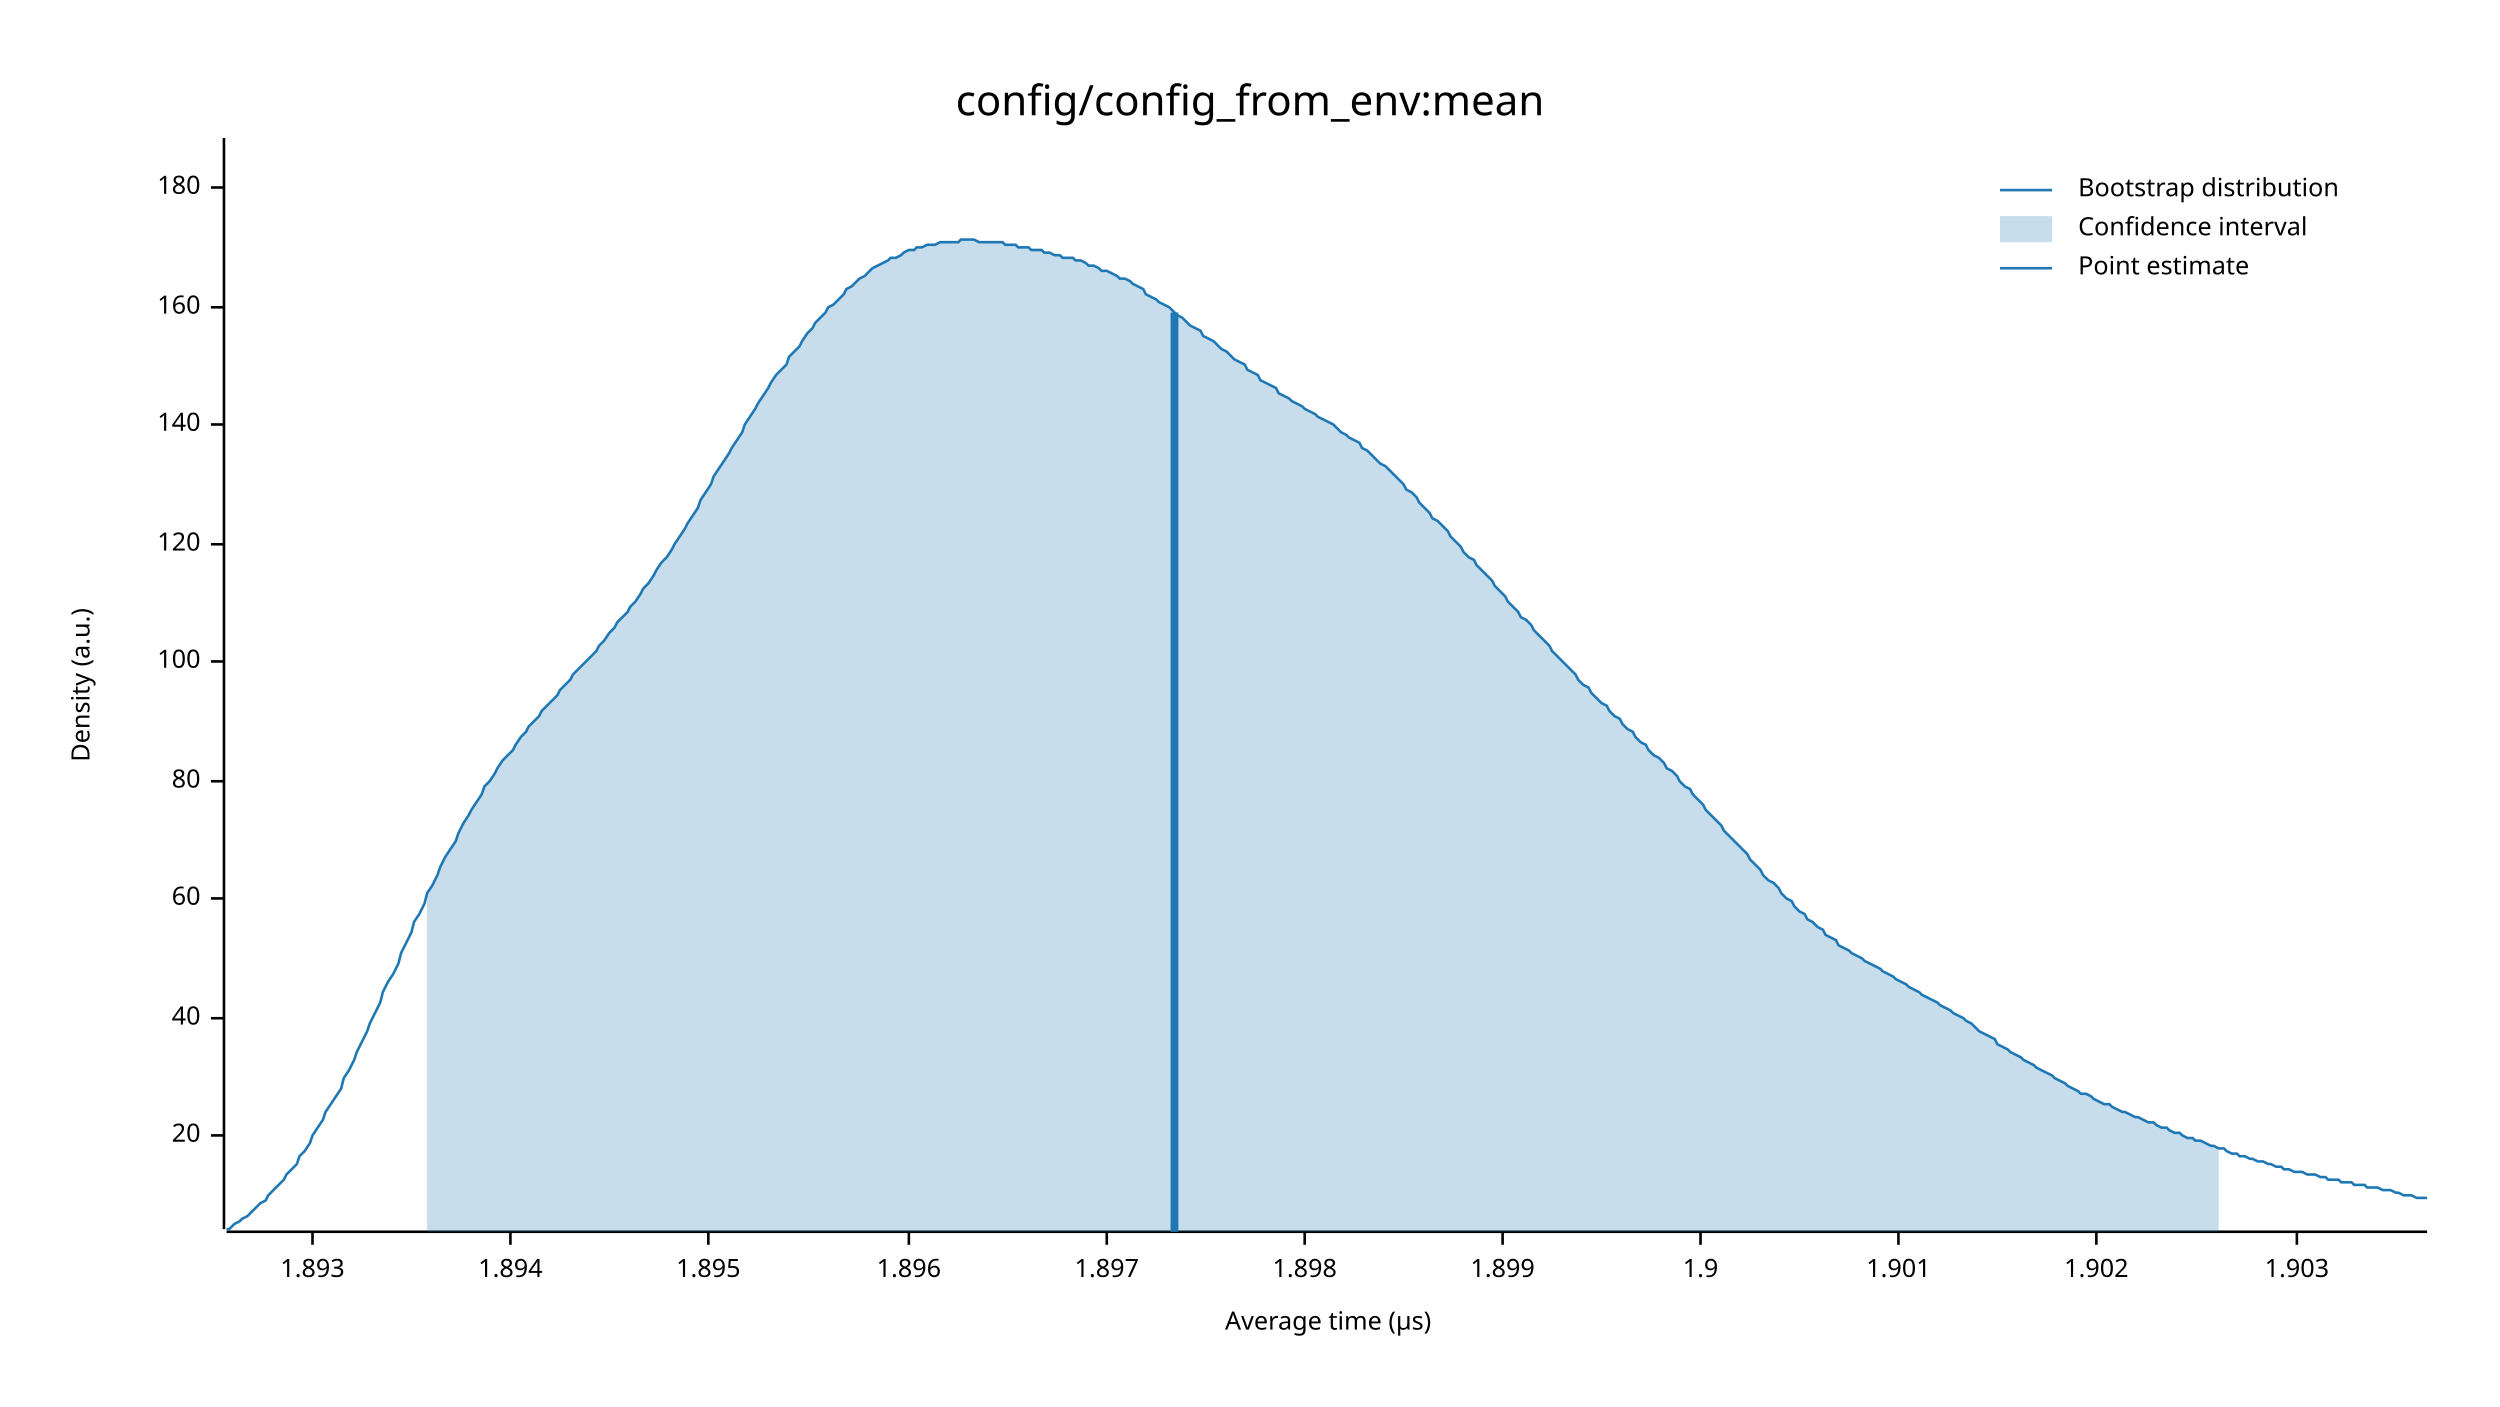
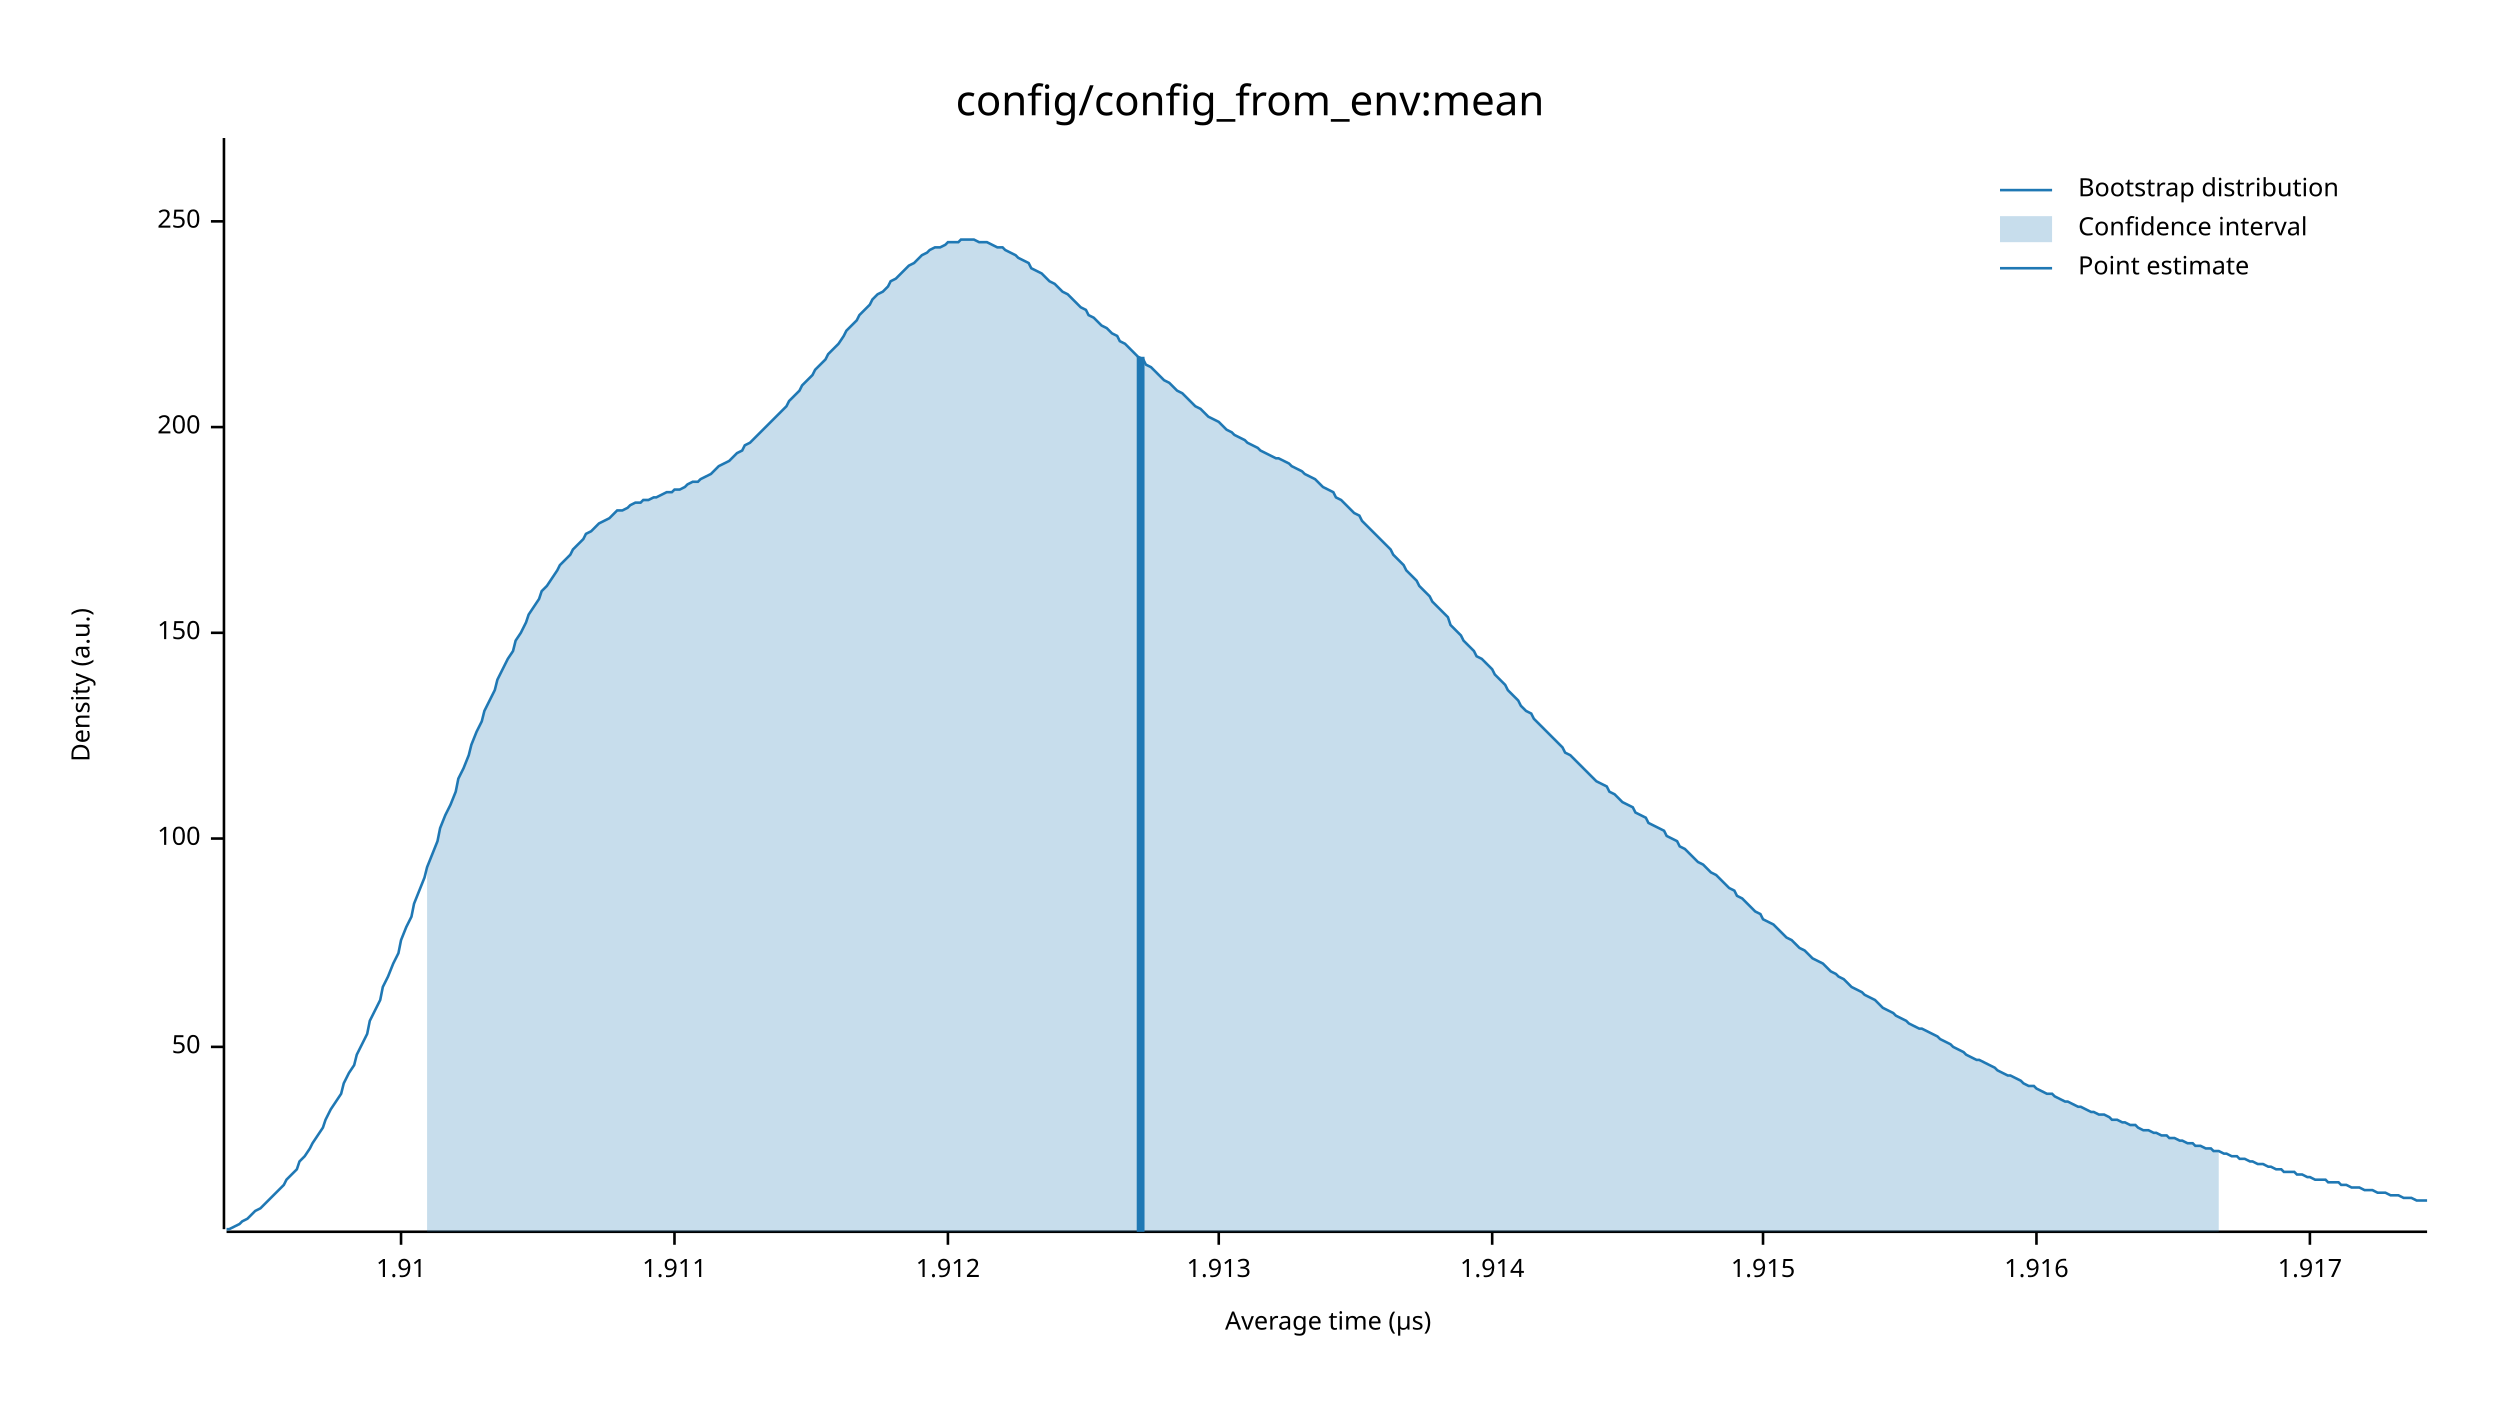
<svg xmlns="http://www.w3.org/2000/svg" width="960" height="540" viewBox="0 0 960 540">
  <text x="480" y="32" dy="0.76em" text-anchor="middle" font-family="sans-serif" font-size="16.129" opacity="1" fill="#000000">
config/config_from_env:mean
</text>
  <text x="27" y="263" dy="0.76em" text-anchor="middle" font-family="sans-serif" font-size="9.677" opacity="1" fill="#000000" transform="rotate(270, 27, 263)">
Density (a.u.)
</text>
  <text x="510" y="513" dy="-0.5ex" text-anchor="middle" font-family="sans-serif" font-size="9.677" opacity="1" fill="#000000">
Average time (µs)
</text>
  <polyline fill="none" opacity="1" stroke="#000000" stroke-width="1" points="86,53 86,472 " />
-   <text x="77" y="436" dy="0.5ex" text-anchor="end" font-family="sans-serif" font-size="9.677" opacity="1" fill="#000000">
- 20
+   <text x="77" y="402" dy="0.5ex" text-anchor="end" font-family="sans-serif" font-size="9.677" opacity="1" fill="#000000">
+ 50
</text>
-   <polyline fill="none" opacity="1" stroke="#000000" stroke-width="1" points="81,436 86,436 " />
-   <text x="77" y="391" dy="0.5ex" text-anchor="end" font-family="sans-serif" font-size="9.677" opacity="1" fill="#000000">
- 40
- </text>
-   <polyline fill="none" opacity="1" stroke="#000000" stroke-width="1" points="81,391 86,391 " />
-   <text x="77" y="345" dy="0.5ex" text-anchor="end" font-family="sans-serif" font-size="9.677" opacity="1" fill="#000000">
- 60
- </text>
-   <polyline fill="none" opacity="1" stroke="#000000" stroke-width="1" points="81,345 86,345 " />
-   <text x="77" y="300" dy="0.5ex" text-anchor="end" font-family="sans-serif" font-size="9.677" opacity="1" fill="#000000">
- 80
- </text>
-   <polyline fill="none" opacity="1" stroke="#000000" stroke-width="1" points="81,300 86,300 " />
-   <text x="77" y="254" dy="0.5ex" text-anchor="end" font-family="sans-serif" font-size="9.677" opacity="1" fill="#000000">
+   <polyline fill="none" opacity="1" stroke="#000000" stroke-width="1" points="81,402 86,402 " />
+   <text x="77" y="322" dy="0.5ex" text-anchor="end" font-family="sans-serif" font-size="9.677" opacity="1" fill="#000000">
100
</text>
-   <polyline fill="none" opacity="1" stroke="#000000" stroke-width="1" points="81,254 86,254 " />
-   <text x="77" y="209" dy="0.5ex" text-anchor="end" font-family="sans-serif" font-size="9.677" opacity="1" fill="#000000">
- 120
+   <polyline fill="none" opacity="1" stroke="#000000" stroke-width="1" points="81,322 86,322 " />
+   <text x="77" y="243" dy="0.5ex" text-anchor="end" font-family="sans-serif" font-size="9.677" opacity="1" fill="#000000">
+ 150
</text>
-   <polyline fill="none" opacity="1" stroke="#000000" stroke-width="1" points="81,209 86,209 " />
-   <text x="77" y="163" dy="0.5ex" text-anchor="end" font-family="sans-serif" font-size="9.677" opacity="1" fill="#000000">
- 140
+   <polyline fill="none" opacity="1" stroke="#000000" stroke-width="1" points="81,243 86,243 " />
+   <text x="77" y="164" dy="0.5ex" text-anchor="end" font-family="sans-serif" font-size="9.677" opacity="1" fill="#000000">
+ 200
</text>
-   <polyline fill="none" opacity="1" stroke="#000000" stroke-width="1" points="81,163 86,163 " />
-   <text x="77" y="118" dy="0.5ex" text-anchor="end" font-family="sans-serif" font-size="9.677" opacity="1" fill="#000000">
- 160
+   <polyline fill="none" opacity="1" stroke="#000000" stroke-width="1" points="81,164 86,164 " />
+   <text x="77" y="85" dy="0.5ex" text-anchor="end" font-family="sans-serif" font-size="9.677" opacity="1" fill="#000000">
+ 250
</text>
-   <polyline fill="none" opacity="1" stroke="#000000" stroke-width="1" points="81,118 86,118 " />
-   <text x="77" y="72" dy="0.5ex" text-anchor="end" font-family="sans-serif" font-size="9.677" opacity="1" fill="#000000">
- 180
+   <polyline fill="none" opacity="1" stroke="#000000" stroke-width="1" points="81,85 86,85 " />
+   <polyline fill="none" opacity="1" stroke="#000000" stroke-width="1" points="87,473 932,473 " />
+   <text x="154" y="483" dy="0.76em" text-anchor="middle" font-family="sans-serif" font-size="9.677" opacity="1" fill="#000000">
+ 1.91
</text>
-   <polyline fill="none" opacity="1" stroke="#000000" stroke-width="1" points="81,72 86,72 " />
-   <polyline fill="none" opacity="1" stroke="#000000" stroke-width="1" points="87,473 932,473 " />
-   <text x="120" y="483" dy="0.76em" text-anchor="middle" font-family="sans-serif" font-size="9.677" opacity="1" fill="#000000">
- 1.893
+   <polyline fill="none" opacity="1" stroke="#000000" stroke-width="1" points="154,473 154,478 " />
+   <text x="259" y="483" dy="0.76em" text-anchor="middle" font-family="sans-serif" font-size="9.677" opacity="1" fill="#000000">
+ 1.911
</text>
-   <polyline fill="none" opacity="1" stroke="#000000" stroke-width="1" points="120,473 120,478 " />
-   <text x="196" y="483" dy="0.76em" text-anchor="middle" font-family="sans-serif" font-size="9.677" opacity="1" fill="#000000">
- 1.894
+   <polyline fill="none" opacity="1" stroke="#000000" stroke-width="1" points="259,473 259,478 " />
+   <text x="364" y="483" dy="0.76em" text-anchor="middle" font-family="sans-serif" font-size="9.677" opacity="1" fill="#000000">
+ 1.912
</text>
-   <polyline fill="none" opacity="1" stroke="#000000" stroke-width="1" points="196,473 196,478 " />
-   <text x="272" y="483" dy="0.76em" text-anchor="middle" font-family="sans-serif" font-size="9.677" opacity="1" fill="#000000">
- 1.895
+   <polyline fill="none" opacity="1" stroke="#000000" stroke-width="1" points="364,473 364,478 " />
+   <text x="468" y="483" dy="0.76em" text-anchor="middle" font-family="sans-serif" font-size="9.677" opacity="1" fill="#000000">
+ 1.913
</text>
-   <polyline fill="none" opacity="1" stroke="#000000" stroke-width="1" points="272,473 272,478 " />
-   <text x="349" y="483" dy="0.76em" text-anchor="middle" font-family="sans-serif" font-size="9.677" opacity="1" fill="#000000">
- 1.896
+   <polyline fill="none" opacity="1" stroke="#000000" stroke-width="1" points="468,473 468,478 " />
+   <text x="573" y="483" dy="0.76em" text-anchor="middle" font-family="sans-serif" font-size="9.677" opacity="1" fill="#000000">
+ 1.914
</text>
-   <polyline fill="none" opacity="1" stroke="#000000" stroke-width="1" points="349,473 349,478 " />
-   <text x="425" y="483" dy="0.76em" text-anchor="middle" font-family="sans-serif" font-size="9.677" opacity="1" fill="#000000">
- 1.897
+   <polyline fill="none" opacity="1" stroke="#000000" stroke-width="1" points="573,473 573,478 " />
+   <text x="677" y="483" dy="0.76em" text-anchor="middle" font-family="sans-serif" font-size="9.677" opacity="1" fill="#000000">
+ 1.915
</text>
-   <polyline fill="none" opacity="1" stroke="#000000" stroke-width="1" points="425,473 425,478 " />
-   <text x="501" y="483" dy="0.76em" text-anchor="middle" font-family="sans-serif" font-size="9.677" opacity="1" fill="#000000">
- 1.898
+   <polyline fill="none" opacity="1" stroke="#000000" stroke-width="1" points="677,473 677,478 " />
+   <text x="782" y="483" dy="0.76em" text-anchor="middle" font-family="sans-serif" font-size="9.677" opacity="1" fill="#000000">
+ 1.916
</text>
-   <polyline fill="none" opacity="1" stroke="#000000" stroke-width="1" points="501,473 501,478 " />
-   <text x="577" y="483" dy="0.76em" text-anchor="middle" font-family="sans-serif" font-size="9.677" opacity="1" fill="#000000">
- 1.899
+   <polyline fill="none" opacity="1" stroke="#000000" stroke-width="1" points="782,473 782,478 " />
+   <text x="887" y="483" dy="0.76em" text-anchor="middle" font-family="sans-serif" font-size="9.677" opacity="1" fill="#000000">
+ 1.917
</text>
-   <polyline fill="none" opacity="1" stroke="#000000" stroke-width="1" points="577,473 577,478 " />
-   <text x="653" y="483" dy="0.76em" text-anchor="middle" font-family="sans-serif" font-size="9.677" opacity="1" fill="#000000">
- 1.9
- </text>
-   <polyline fill="none" opacity="1" stroke="#000000" stroke-width="1" points="653,473 653,478 " />
-   <text x="729" y="483" dy="0.76em" text-anchor="middle" font-family="sans-serif" font-size="9.677" opacity="1" fill="#000000">
- 1.901
- </text>
-   <polyline fill="none" opacity="1" stroke="#000000" stroke-width="1" points="729,473 729,478 " />
-   <text x="805" y="483" dy="0.76em" text-anchor="middle" font-family="sans-serif" font-size="9.677" opacity="1" fill="#000000">
- 1.902
- </text>
-   <polyline fill="none" opacity="1" stroke="#000000" stroke-width="1" points="805,473 805,478 " />
-   <text x="882" y="483" dy="0.76em" text-anchor="middle" font-family="sans-serif" font-size="9.677" opacity="1" fill="#000000">
- 1.903
- </text>
-   <polyline fill="none" opacity="1" stroke="#000000" stroke-width="1" points="882,473 882,478 " />
-   <polyline fill="none" opacity="1" stroke="#1F78B4" stroke-width="1" points="87,472 88,472 90,470 92,469 93,468 95,467 97,465 98,464 100,462 102,461 103,459 105,457 107,455 109,453 110,451 112,449 114,447 115,444 117,442 119,439 120,436 122,433 124,430 125,427 127,424 129,421 131,418 132,414 134,411 136,407 137,404 139,400 141,396 142,393 144,389 146,385 147,381 149,377 151,374 153,370 154,366 156,362 158,358 159,354 161,351 163,347 164,343 166,340 168,336 169,333 171,329 173,326 175,323 176,320 178,316 180,313 181,311 183,308 185,305 186,302 188,300 190,297 191,295 193,292 195,290 197,288 198,286 200,283 202,281 203,279 205,277 207,275 208,273 210,271 212,269 214,267 215,265 217,263 219,261 220,259 222,257 224,255 225,254 227,252 229,250 230,248 232,246 234,243 236,241 237,239 239,237 241,235 242,233 244,231 246,228 247,226 249,224 251,221 252,219 254,216 256,214 258,211 259,209 261,206 263,203 264,201 266,198 268,195 269,192 271,189 273,186 274,183 276,180 278,177 280,174 281,172 283,169 285,166 286,163 288,160 290,157 291,155 293,152 295,149 296,147 298,144 300,142 302,140 303,137 305,135 307,133 308,131 310,128 312,126 313,124 315,122 317,120 318,118 320,117 322,115 324,113 325,111 327,110 329,108 330,107 332,106 334,104 335,103 337,102 339,101 341,100 342,99 344,99 346,98 347,97 349,96 351,96 352,95 354,95 356,94 357,94 359,94 361,93 363,93 364,93 366,93 368,93 369,92 371,92 373,92 374,92 376,93 378,93 379,93 381,93 383,93 385,93 386,94 388,94 390,94 391,95 393,95 395,95 396,96 398,96 400,96 401,97 403,97 405,98 407,98 408,99 410,99 412,99 413,100 415,100 417,101 418,102 420,102 422,103 423,104 425,104 427,105 429,106 430,107 432,107 434,108 435,109 437,110 439,111 440,113 442,114 444,115 445,116 447,117 449,118 451,120 452,121 454,122 456,124 457,125 459,126 461,127 462,129 464,130 466,131 468,133 469,134 471,135 473,137 474,138 476,139 478,140 479,142 481,143 483,144 484,146 486,147 488,148 490,149 491,151 493,152 495,153 496,154 498,155 500,156 501,157 503,158 505,159 506,160 508,161 510,162 512,163 513,164 515,166 517,167 518,168 520,169 522,170 523,172 525,173 527,175 528,176 530,178 532,179 534,181 535,182 537,184 539,186 540,188 542,189 544,191 545,193 547,195 549,197 550,199 552,200 554,202 556,204 557,206 559,208 561,210 562,212 564,214 566,215 567,217 569,219 571,221 573,223 574,225 576,227 578,229 579,231 581,233 583,235 584,237 586,238 588,240 589,242 591,244 593,246 595,248 596,250 598,252 600,254 601,255 603,257 605,259 606,261 608,263 610,264 611,266 613,268 615,270 617,271 618,273 620,275 622,276 623,278 625,280 627,281 628,283 630,285 632,286 633,288 635,290 637,291 639,293 640,295 642,296 644,298 645,300 647,302 649,303 650,305 652,307 654,309 655,311 657,313 659,315 661,317 662,319 664,321 666,323 667,324 669,326 671,328 672,330 674,332 676,334 677,336 679,338 681,339 683,341 684,343 686,345 688,346 689,348 691,350 693,351 694,353 696,354 698,356 700,357 701,359 703,360 705,361 706,363 708,364 710,365 711,366 713,367 715,368 716,369 718,370 720,371 722,372 723,373 725,374 727,375 728,376 730,377 732,378 733,379 735,380 737,381 738,382 740,383 742,384 744,385 745,386 747,387 749,388 750,389 752,390 754,391 755,392 757,393 759,395 760,396 762,397 764,398 766,399 767,401 769,402 771,403 772,404 774,405 776,406 777,407 779,408 781,409 782,410 784,411 786,412 788,413 789,414 791,415 793,416 794,417 796,418 798,419 799,420 801,420 803,421 804,422 806,423 808,424 810,424 811,425 813,426 815,427 816,427 818,428 820,429 821,429 823,430 825,431 827,431 828,432 830,433 832,433 833,434 835,435 837,435 838,436 840,437 842,437 843,438 845,438 847,439 849,440 850,440 852,441 854,441 855,442 857,443 859,443 860,444 862,444 864,445 865,445 867,446 869,446 871,447 872,447 874,448 876,448 877,449 879,449 881,450 882,450 884,450 886,451 887,451 889,451 891,452 893,452 894,453 896,453 898,453 899,454 901,454 903,454 904,455 906,455 908,455 909,456 911,456 913,456 915,457 916,457 918,457 920,458 921,458 923,459 925,459 926,459 928,460 930,460 932,460 " />
-   <polygon opacity="0.25" fill="#1F78B4" points="164,343 166,340 168,336 169,333 171,329 173,326 175,323 176,320 178,316 180,313 181,311 183,308 185,305 186,302 188,300 190,297 191,295 193,292 195,290 197,288 198,286 200,283 202,281 203,279 205,277 207,275 208,273 210,271 212,269 214,267 215,265 217,263 219,261 220,259 222,257 224,255 225,254 227,252 229,250 230,248 232,246 234,243 236,241 237,239 239,237 241,235 242,233 244,231 246,228 247,226 249,224 251,221 252,219 254,216 256,214 258,211 259,209 261,206 263,203 264,201 266,198 268,195 269,192 271,189 273,186 274,183 276,180 278,177 280,174 281,172 283,169 285,166 286,163 288,160 290,157 291,155 293,152 295,149 296,147 298,144 300,142 302,140 303,137 305,135 307,133 308,131 310,128 312,126 313,124 315,122 317,120 318,118 320,117 322,115 324,113 325,111 327,110 329,108 330,107 332,106 334,104 335,103 337,102 339,101 341,100 342,99 344,99 346,98 347,97 349,96 351,96 352,95 354,95 356,94 357,94 359,94 361,93 363,93 364,93 366,93 368,93 369,92 371,92 373,92 374,92 376,93 378,93 379,93 381,93 383,93 385,93 386,94 388,94 390,94 391,95 393,95 395,95 396,96 398,96 400,96 401,97 403,97 405,98 407,98 408,99 410,99 412,99 413,100 415,100 417,101 418,102 420,102 422,103 423,104 425,104 427,105 429,106 430,107 432,107 434,108 435,109 437,110 439,111 440,113 442,114 444,115 445,116 447,117 449,118 451,120 452,121 454,122 456,124 457,125 459,126 461,127 462,129 464,130 466,131 468,133 469,134 471,135 473,137 474,138 476,139 478,140 479,142 481,143 483,144 484,146 486,147 488,148 490,149 491,151 493,152 495,153 496,154 498,155 500,156 501,157 503,158 505,159 506,160 508,161 510,162 512,163 513,164 515,166 517,167 518,168 520,169 522,170 523,172 525,173 527,175 528,176 530,178 532,179 534,181 535,182 537,184 539,186 540,188 542,189 544,191 545,193 547,195 549,197 550,199 552,200 554,202 556,204 557,206 559,208 561,210 562,212 564,214 566,215 567,217 569,219 571,221 573,223 574,225 576,227 578,229 579,231 581,233 583,235 584,237 586,238 588,240 589,242 591,244 593,246 595,248 596,250 598,252 600,254 601,255 603,257 605,259 606,261 608,263 610,264 611,266 613,268 615,270 617,271 618,273 620,275 622,276 623,278 625,280 627,281 628,283 630,285 632,286 633,288 635,290 637,291 639,293 640,295 642,296 644,298 645,300 647,302 649,303 650,305 652,307 654,309 655,311 657,313 659,315 661,317 662,319 664,321 666,323 667,324 669,326 671,328 672,330 674,332 676,334 677,336 679,338 681,339 683,341 684,343 686,345 688,346 689,348 691,350 693,351 694,353 696,354 698,356 700,357 701,359 703,360 705,361 706,363 708,364 710,365 711,366 713,367 715,368 716,369 718,370 720,371 722,372 723,373 725,374 727,375 728,376 730,377 732,378 733,379 735,380 737,381 738,382 740,383 742,384 744,385 745,386 747,387 749,388 750,389 752,390 754,391 755,392 757,393 759,395 760,396 762,397 764,398 766,399 767,401 769,402 771,403 772,404 774,405 776,406 777,407 779,408 781,409 782,410 784,411 786,412 788,413 789,414 791,415 793,416 794,417 796,418 798,419 799,420 801,420 803,421 804,422 806,423 808,424 810,424 811,425 813,426 815,427 816,427 818,428 820,429 821,429 823,430 825,431 827,431 828,432 830,433 832,433 833,434 835,435 837,435 838,436 840,437 842,437 843,438 845,438 847,439 849,440 850,440 852,441 852,473 164,473 " />
-   <polyline fill="none" opacity="1" stroke="#1F78B4" stroke-width="3" points="451,473 451,120 " />
+   <polyline fill="none" opacity="1" stroke="#000000" stroke-width="1" points="887,473 887,478 " />
+   <polyline fill="none" opacity="1" stroke="#1F78B4" stroke-width="1" points="87,472 88,472 90,471 92,470 93,469 95,468 97,466 98,465 100,464 102,462 103,461 105,459 107,457 109,455 110,453 112,451 114,449 115,446 117,444 119,441 120,439 122,436 124,433 125,430 127,426 129,423 131,420 132,416 134,412 136,409 137,405 139,401 141,397 142,392 144,388 146,384 147,379 149,375 151,370 153,366 154,361 156,356 158,352 159,347 161,342 163,337 164,333 166,328 168,323 169,318 171,313 173,309 175,304 176,299 178,295 180,290 181,286 183,281 185,277 186,273 188,269 190,265 191,261 193,257 195,253 197,250 198,246 200,243 202,239 203,236 205,233 207,230 208,227 210,225 212,222 214,219 215,217 217,215 219,213 220,211 222,209 224,207 225,205 227,204 229,202 230,201 232,200 234,199 236,197 237,196 239,196 241,195 242,194 244,193 246,193 247,192 249,192 251,191 252,191 254,190 256,189 258,189 259,188 261,188 263,187 264,186 266,185 268,185 269,184 271,183 273,182 274,181 276,179 278,178 280,177 281,176 283,174 285,173 286,171 288,170 290,168 291,167 293,165 295,163 296,162 298,160 300,158 302,156 303,154 305,152 307,150 308,148 310,146 312,144 313,142 315,140 317,138 318,136 320,134 322,132 324,129 325,127 327,125 329,123 330,121 332,119 334,117 335,115 337,113 339,112 341,110 342,108 344,107 346,105 347,104 349,102 351,101 352,100 354,98 356,97 357,96 359,95 361,95 363,94 364,93 366,93 368,93 369,92 371,92 373,92 374,92 376,93 378,93 379,93 381,94 383,95 385,95 386,96 388,97 390,98 391,99 393,100 395,101 396,103 398,104 400,105 401,106 403,108 405,109 407,111 408,112 410,113 412,115 413,116 415,118 417,119 418,121 420,122 422,124 423,125 425,126 427,128 429,129 430,131 432,132 434,134 435,135 437,137 439,138 440,140 442,141 444,143 445,144 447,146 449,147 451,149 452,150 454,151 456,153 457,154 459,156 461,157 462,158 464,160 466,161 468,162 469,163 471,165 473,166 474,167 476,168 478,169 479,170 481,171 483,172 484,173 486,174 488,175 490,176 491,176 493,177 495,178 496,179 498,180 500,181 501,182 503,183 505,184 506,185 508,187 510,188 512,189 513,191 515,192 517,194 518,195 520,197 522,198 523,200 525,202 527,204 528,205 530,207 532,209 534,211 535,213 537,215 539,217 540,219 542,221 544,223 545,225 547,227 549,229 550,231 552,233 554,235 556,237 557,240 559,242 561,244 562,246 564,248 566,250 567,252 569,253 571,255 573,257 574,259 576,261 578,263 579,265 581,267 583,269 584,271 586,273 588,274 589,276 591,278 593,280 595,282 596,283 598,285 600,287 601,289 603,290 605,292 606,293 608,295 610,297 611,298 613,300 615,301 617,302 618,304 620,305 622,307 623,308 625,309 627,310 628,312 630,313 632,314 633,316 635,317 637,318 639,319 640,321 642,322 644,323 645,325 647,326 649,328 650,329 652,331 654,332 655,333 657,335 659,336 661,338 662,339 664,341 666,342 667,344 669,345 671,347 672,348 674,350 676,351 677,353 679,354 681,355 683,357 684,358 686,360 688,361 689,362 691,364 693,365 694,366 696,368 698,369 700,370 701,371 703,373 705,374 706,375 708,376 710,378 711,379 713,380 715,381 716,382 718,383 720,384 722,386 723,387 725,388 727,389 728,390 730,391 732,392 733,393 735,394 737,395 738,395 740,396 742,397 744,398 745,399 747,400 749,401 750,402 752,403 754,404 755,405 757,406 759,407 760,407 762,408 764,409 766,410 767,411 769,412 771,413 772,413 774,414 776,415 777,416 779,417 781,417 782,418 784,419 786,420 788,420 789,421 791,422 793,423 794,423 796,424 798,425 799,425 801,426 803,427 804,427 806,428 808,428 810,429 811,430 813,430 815,431 816,431 818,432 820,432 821,433 823,434 825,434 827,435 828,435 830,436 832,436 833,437 835,437 837,438 838,438 840,439 842,439 843,440 845,440 847,441 849,441 850,442 852,442 854,443 855,443 857,444 859,444 860,445 862,445 864,446 865,446 867,447 869,447 871,448 872,448 874,449 876,449 877,450 879,450 881,450 882,451 884,451 886,452 887,452 889,453 891,453 893,453 894,454 896,454 898,454 899,455 901,455 903,456 904,456 906,456 908,457 909,457 911,457 913,458 915,458 916,458 918,459 920,459 921,459 923,460 925,460 926,460 928,461 930,461 932,461 " />
+   <polygon opacity="0.25" fill="#1F78B4" points="164,333 166,328 168,323 169,318 171,313 173,309 175,304 176,299 178,295 180,290 181,286 183,281 185,277 186,273 188,269 190,265 191,261 193,257 195,253 197,250 198,246 200,243 202,239 203,236 205,233 207,230 208,227 210,225 212,222 214,219 215,217 217,215 219,213 220,211 222,209 224,207 225,205 227,204 229,202 230,201 232,200 234,199 236,197 237,196 239,196 241,195 242,194 244,193 246,193 247,192 249,192 251,191 252,191 254,190 256,189 258,189 259,188 261,188 263,187 264,186 266,185 268,185 269,184 271,183 273,182 274,181 276,179 278,178 280,177 281,176 283,174 285,173 286,171 288,170 290,168 291,167 293,165 295,163 296,162 298,160 300,158 302,156 303,154 305,152 307,150 308,148 310,146 312,144 313,142 315,140 317,138 318,136 320,134 322,132 324,129 325,127 327,125 329,123 330,121 332,119 334,117 335,115 337,113 339,112 341,110 342,108 344,107 346,105 347,104 349,102 351,101 352,100 354,98 356,97 357,96 359,95 361,95 363,94 364,93 366,93 368,93 369,92 371,92 373,92 374,92 376,93 378,93 379,93 381,94 383,95 385,95 386,96 388,97 390,98 391,99 393,100 395,101 396,103 398,104 400,105 401,106 403,108 405,109 407,111 408,112 410,113 412,115 413,116 415,118 417,119 418,121 420,122 422,124 423,125 425,126 427,128 429,129 430,131 432,132 434,134 435,135 437,137 439,138 440,140 442,141 444,143 445,144 447,146 449,147 451,149 452,150 454,151 456,153 457,154 459,156 461,157 462,158 464,160 466,161 468,162 469,163 471,165 473,166 474,167 476,168 478,169 479,170 481,171 483,172 484,173 486,174 488,175 490,176 491,176 493,177 495,178 496,179 498,180 500,181 501,182 503,183 505,184 506,185 508,187 510,188 512,189 513,191 515,192 517,194 518,195 520,197 522,198 523,200 525,202 527,204 528,205 530,207 532,209 534,211 535,213 537,215 539,217 540,219 542,221 544,223 545,225 547,227 549,229 550,231 552,233 554,235 556,237 557,240 559,242 561,244 562,246 564,248 566,250 567,252 569,253 571,255 573,257 574,259 576,261 578,263 579,265 581,267 583,269 584,271 586,273 588,274 589,276 591,278 593,280 595,282 596,283 598,285 600,287 601,289 603,290 605,292 606,293 608,295 610,297 611,298 613,300 615,301 617,302 618,304 620,305 622,307 623,308 625,309 627,310 628,312 630,313 632,314 633,316 635,317 637,318 639,319 640,321 642,322 644,323 645,325 647,326 649,328 650,329 652,331 654,332 655,333 657,335 659,336 661,338 662,339 664,341 666,342 667,344 669,345 671,347 672,348 674,350 676,351 677,353 679,354 681,355 683,357 684,358 686,360 688,361 689,362 691,364 693,365 694,366 696,368 698,369 700,370 701,371 703,373 705,374 706,375 708,376 710,378 711,379 713,380 715,381 716,382 718,383 720,384 722,386 723,387 725,388 727,389 728,390 730,391 732,392 733,393 735,394 737,395 738,395 740,396 742,397 744,398 745,399 747,400 749,401 750,402 752,403 754,404 755,405 757,406 759,407 760,407 762,408 764,409 766,410 767,411 769,412 771,413 772,413 774,414 776,415 777,416 779,417 781,417 782,418 784,419 786,420 788,420 789,421 791,422 793,423 794,423 796,424 798,425 799,425 801,426 803,427 804,427 806,428 808,428 810,429 811,430 813,430 815,431 816,431 818,432 820,432 821,433 823,434 825,434 827,435 828,435 830,436 832,436 833,437 835,437 837,438 838,438 840,439 842,439 843,440 845,440 847,441 849,441 850,442 852,442 852,473 164,473 " />
+   <polyline fill="none" opacity="1" stroke="#1F78B4" stroke-width="3" points="438,473 438,137 " />
  <text x="798" y="68" dy="0.76em" text-anchor="start" font-family="sans-serif" font-size="9.677" opacity="1" fill="#000000">
Bootstrap distribution
</text>
  <text x="798" y="83" dy="0.76em" text-anchor="start" font-family="sans-serif" font-size="9.677" opacity="1" fill="#000000">
Confidence interval
</text>
  <text x="798" y="98" dy="0.76em" text-anchor="start" font-family="sans-serif" font-size="9.677" opacity="1" fill="#000000">
Point estimate
</text>
  <polyline fill="none" opacity="1" stroke="#1F78B4" stroke-width="1" points="768,73 788,73 " />
  <rect x="768" y="83" width="20" height="10" opacity="0.25" fill="#1F78B4" stroke="none" />
  <polyline fill="none" opacity="1" stroke="#1F78B4" stroke-width="1" points="768,103 788,103 " />
</svg>
